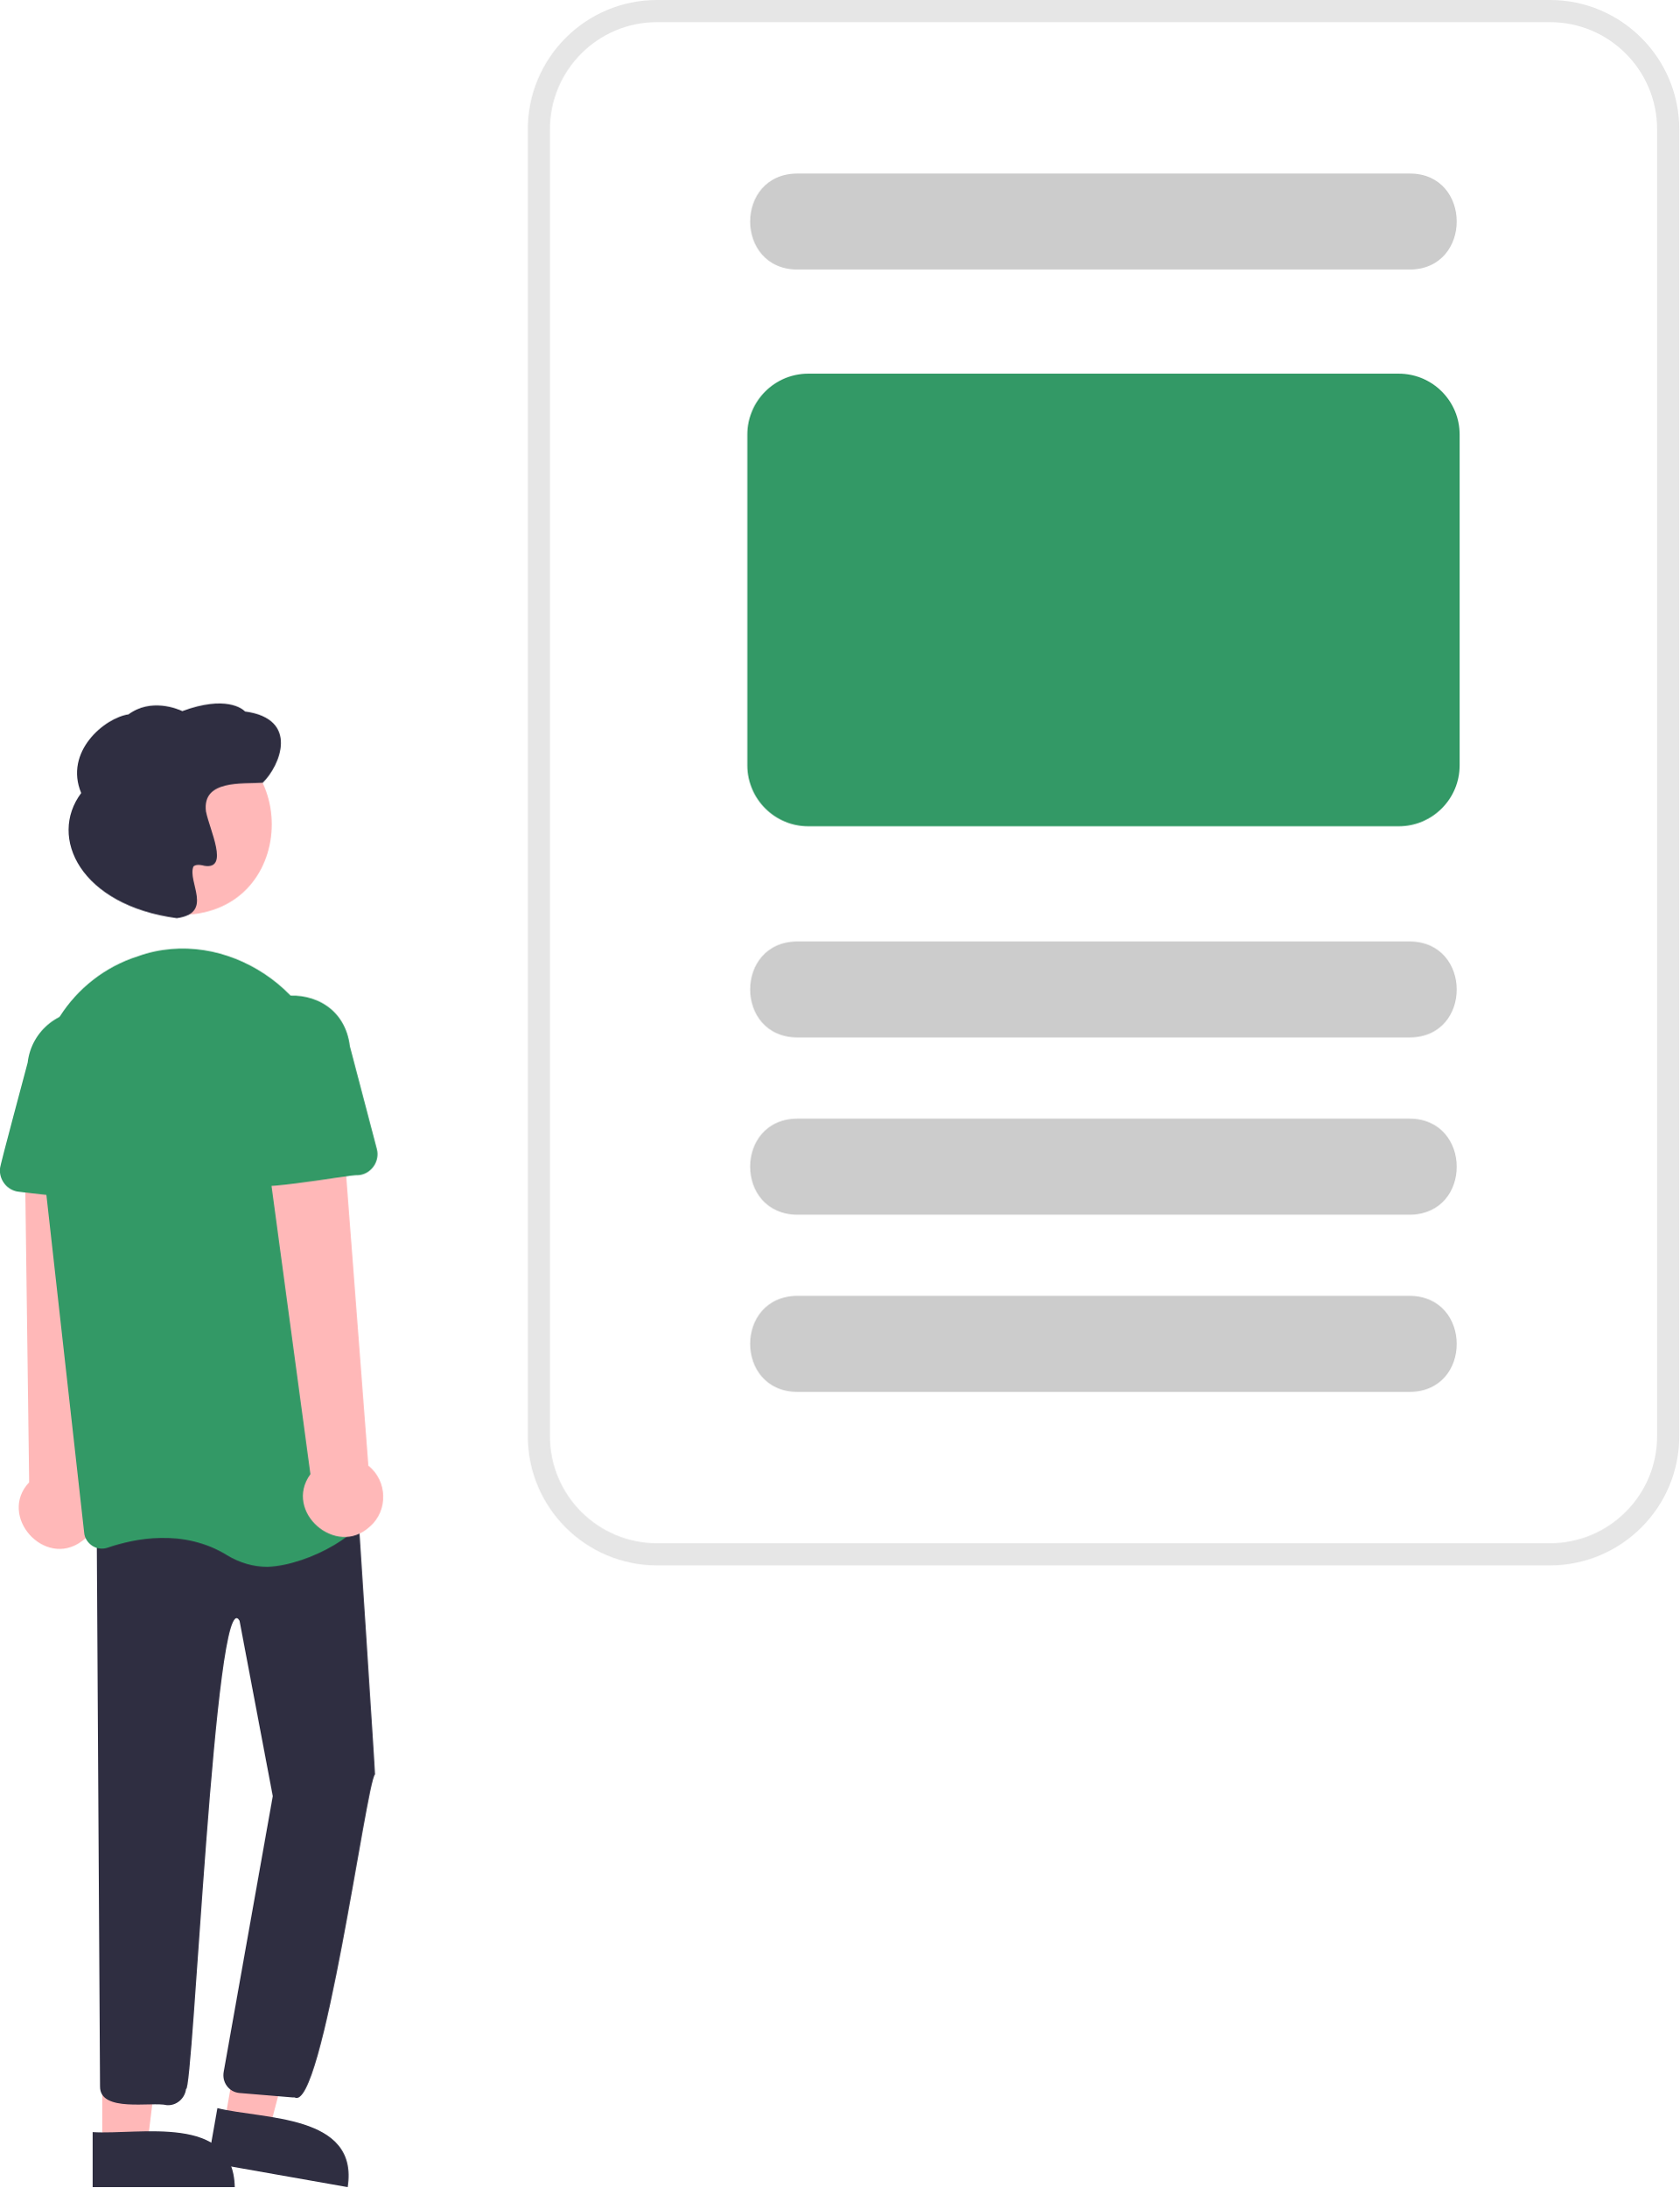
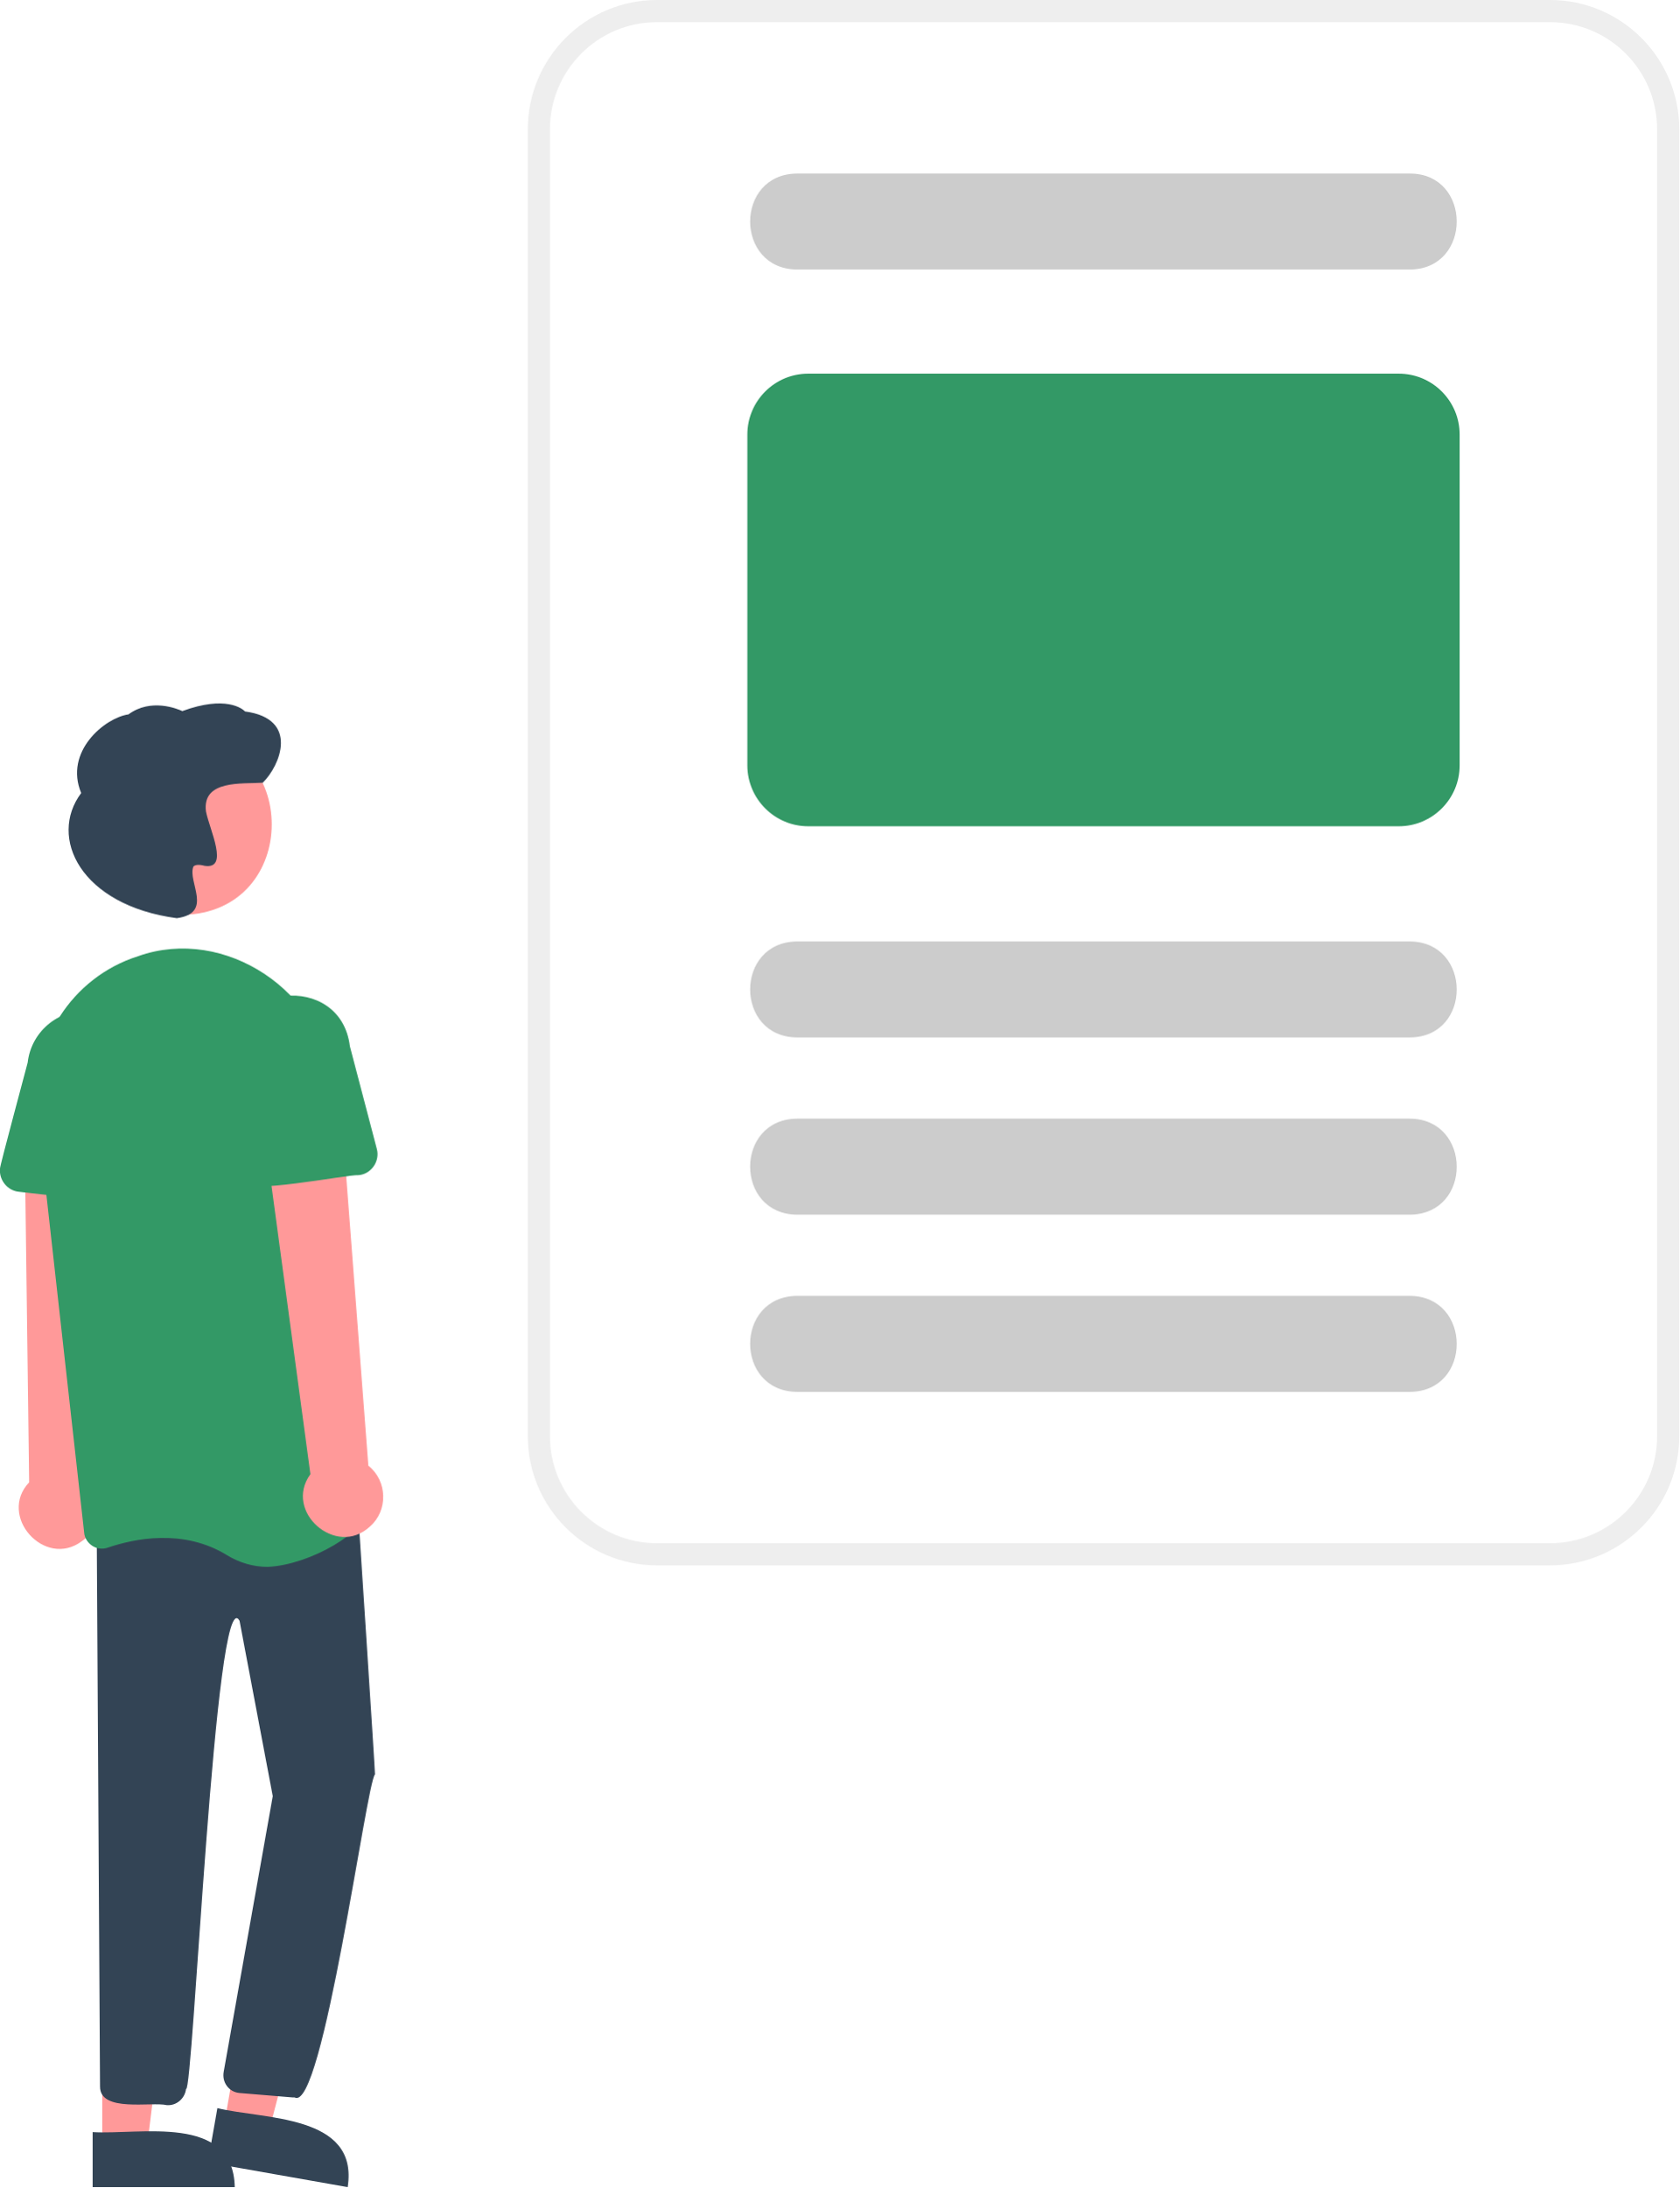
- <svg xmlns="http://www.w3.org/2000/svg" version="1.1" id="Layer_1" x="0px" y="0px" viewBox="0 0 455 592.4" style="enable-background:new 0 0 455 592.4;" xml:space="preserve">
-   <style type="text/css">
- 	.st0{fill:#FFB8B8;}
- 	.st1{fill:#2F2E41;}
- 	.st2{fill:#339966;}
- 	.st3{fill:#CCCCCC;}
- 	.st4{fill:#E6E6E6;}
+ <svg xmlns="http://www.w3.org/2000/svg" viewBox="0 0 455 592.4">
+   <style>.st0{fill:#f99;}.st1{fill:#345;}.st2{fill:#396;}.st3{fill:#ccc;}.st4{fill:#eee;}
</style>
  <path class="st0" d="M22.1,417.5c5.5-3.7,6.3-11.7,1.6-16.4l4.2-93l-21.2,2.4l1.2,91C-0.7,410.6,12.1,424.9,22.1,417.5L22.1,417.5z" />
-   <polygon class="st0" points="60.8,575 72.9,577.1 84.8,531.5 69,528.4 " />
+   <path class="st0" d="M60.8,575 72.9,577.1 84.8,531.5 69,528.4 " />
  <path class="st1" d="M94.2,592.4l-37.9-6.7l0,0l2.6-14.7l0,0C71.3,574.1,97.3,572.6,94.2,592.4L94.2,592.4L94.2,592.4z" />
-   <polygon class="st0" points="27.7,581 39.9,581 45.7,533.7 27.7,533.7 " />
+   <path class="st0" d="M27.7,581 39.9,581 45.7,533.7 27.7,533.7 " />
  <path class="st1" d="M63.6,592.4l-38.5,0l0,0l0-14.9l0,0C37.8,578.3,63.2,572.4,63.6,592.4L63.6,592.4L63.6,592.4z" />
-   <path class="st1" d="M79.8,568.1c-0.2,0-0.4,0-0.6,0l-14.4-1.2c-2.8-0.3-4.7-2.9-4.2-5.7c0,0,13.3-74.7,13.3-74.7l-9-47.5  c-6.6-11.8-12.6,128.6-14.5,126.8c-0.3,2.6-2.6,4.6-5.2,4.4c-4.1-1-18.2,2.1-18.1-5.1c0,0-0.9-151.8-0.9-151.8l70.5-8.8  c0,0,5,76.1,4.9,76.1C99.3,482.7,87.4,572.6,79.8,568.1z" />
+   <path class="st1" d="M79.8,568.1c-0.2,0-0.4,0-0.6,0l-14.4-1.2c-2.8-0.3-4.7-2.9-4.2-5.7c0,0,13.3-74.7,13.3-74.7l-9-47.5c-6.6-11.8-12.6,128.6-14.5,126.8c-0.3,2.6-2.6,4.6-5.2,4.4c-4.1-1-18.2,2.1-18.1-5.1c0,0-0.9-151.8-0.9-151.8l70.5-8.8c0,0,5,76.1,4.9,76.1C99.3,482.7,87.4,572.6,79.8,568.1z" />
  <path class="st0" d="M49.4,198.7c32.3,0.6,32.3,48.6,0,49.1C17.1,247.3,17.1,199.2,49.4,198.7z" />
-   <path class="st2" d="M72.5,424.4c-3.8,0-7.6-1.1-10.9-3.1c-11.9-7.4-25.4-4.5-32.4-2.1c-1.4,0.5-3,0.3-4.2-0.5  c-1.2-0.8-2.1-2.1-2.2-3.6L10.1,301.6c-2.1-19,9.3-36.9,27.3-42.6c23.5-8.4,50.5,9.7,52.2,34.5c0,0,10.7,114.4,10.7,114.4  C99.7,414.7,84.1,423.9,72.5,424.4z" />
-   <path class="st2" d="M33.8,326l-28.7-3.2c-3.1-0.3-5.4-3.2-5.1-6.3c0-0.9,7.3-27.8,7.5-28.7c1-8.7,8.9-15,17.6-13.9  c8.7,1,14.9,8.8,14,17.5l1.1,28.7C40.3,323.5,37.2,326.4,33.8,326L33.8,326z" />
+   <path class="st2" d="M72.5,424.4c-3.8,0-7.6-1.1-10.9-3.1c-11.9-7.4-25.4-4.5-32.4-2.1c-1.4,0.5-3,0.3-4.2-0.5c-1.2-0.8-2.1-2.1-2.2-3.6L10.1,301.6c-2.1-19,9.3-36.9,27.3-42.6c23.5-8.4,50.5,9.7,52.2,34.5c0,0,10.7,114.4,10.7,114.4C99.7,414.7,84.1,423.9,72.5,424.4z" />
+   <path class="st2" d="M33.8,326l-28.7-3.2c-3.1-0.3-5.4-3.2-5.1-6.3c0-0.9,7.3-27.8,7.5-28.7c1-8.7,8.9-15,17.6-13.9c8.7,1,14.9,8.8,14,17.5l1.1,28.7C40.3,323.5,37.2,326.4,33.8,326L33.8,326z" />
  <path class="st0" d="M100.2,413.5c5-4.3,4.8-12.4-0.4-16.5l-7.1-92.8l-20.8,4.7l12.2,90.4C76.7,409.4,91.1,422,100.2,413.5z" />
-   <path class="st2" d="M63.9,320.1c-3.9-1.7-0.1-29.8-0.7-33.1c-2.2-20.6,29.1-24.1,31.6-3.6c0,0,7.3,27.8,7.3,27.8  c0.9,3.3-1.5,6.8-4.9,7.1C93.8,318.1,66,323.9,63.9,320.1z" />
-   <path class="st1" d="M47.9,248.7c-26.1-3.5-34.9-21.9-25.9-33.9c-4.7-11.2,6.4-20.4,12.8-21.3c6.1-4.5,13.3-1.5,14.6-0.9  c11.7-4.3,16.2-0.7,17,0.1c14.8,2,9.5,14.7,4.8,19.3c-5.5,0.4-16.5-0.9-15.4,7.8l0,0c1,5,6.4,15.8-0.4,14.7c-1.5-0.4-2.5-0.3-3,0.2  C50.7,238.8,58,247.3,47.9,248.7z" />
+   <path class="st2" d="M63.9,320.1c-3.9-1.7-0.1-29.8-0.7-33.1c-2.2-20.6,29.1-24.1,31.6-3.6c0,0,7.3,27.8,7.3,27.8c0.9,3.3-1.5,6.8-4.9,7.1C93.8,318.1,66,323.9,63.9,320.1z" />
+   <path class="st1" d="M47.9,248.7c-26.1-3.5-34.9-21.9-25.9-33.9c-4.7-11.2,6.4-20.4,12.8-21.3c6.1-4.5,13.3-1.5,14.6-0.9c11.7-4.3,16.2-0.7,17,0.1c14.8,2,9.5,14.7,4.8,19.3c-5.5,0.4-16.5-0.9-15.4,7.8l0,0c1,5,6.4,15.8-0.4,14.7c-1.5-0.4-2.5-0.3-3,0.2C50.7,238.8,58,247.3,47.9,248.7z" />
  <path class="st3" d="M382,281H216c-17-0.1-17-25.9,0-26l166,0C398.9,255.1,399,280.9,382,281z" />
  <path class="st3" d="M382,73H216c-17-0.1-17-25.9,0-26l166,0C398.9,47,399,72.9,382,73z" />
  <path class="st3" d="M382,329H216c-17-0.1-17-25.9,0-26l166,0C398.9,303.1,399,328.9,382,329z" />
  <path class="st3" d="M382,377H216c-17-0.1-17-25.9,0-26l166,0C398.9,351.1,399,376.9,382,377z" />
-   <path class="st2" d="M379,223.8H219c-9.1,0-16.5-7.4-16.5-16.5v-89.6c0-9.1,7.4-16.5,16.5-16.5h160c9.1,0,16.5,7.4,16.5,16.5v89.6  C395.5,216.4,388.1,223.8,379,223.8z" />
-   <path class="st4" d="M420,424H178c-19.3,0-35-15.7-35-35V35c0-19.3,15.7-35,35-35h242c19.3,0,35,15.7,35,35v354  C455,408.3,439.3,424,420,424z M178,6c-16,0-29,13-29,29v354c0,16,13,29,29,29h242c16,0,29-13,29-29V35c0-16-13-29-29-29H178z" />
+   <path class="st2" d="M379,223.8H219c-9.1,0-16.5-7.4-16.5-16.5v-89.6c0-9.1,7.4-16.5,16.5-16.5h160c9.1,0,16.5,7.4,16.5,16.5v89.6C395.5,216.4,388.1,223.8,379,223.8z" />
+   <path class="st4" d="M420,424H178c-19.3,0-35-15.7-35-35V35c0-19.3,15.7-35,35-35h242c19.3,0,35,15.7,35,35v354C455,408.3,439.3,424,420,424z M178,6c-16,0-29,13-29,29v354c0,16,13,29,29,29h242c16,0,29-13,29-29V35c0-16-13-29-29-29H178z" />
</svg>
